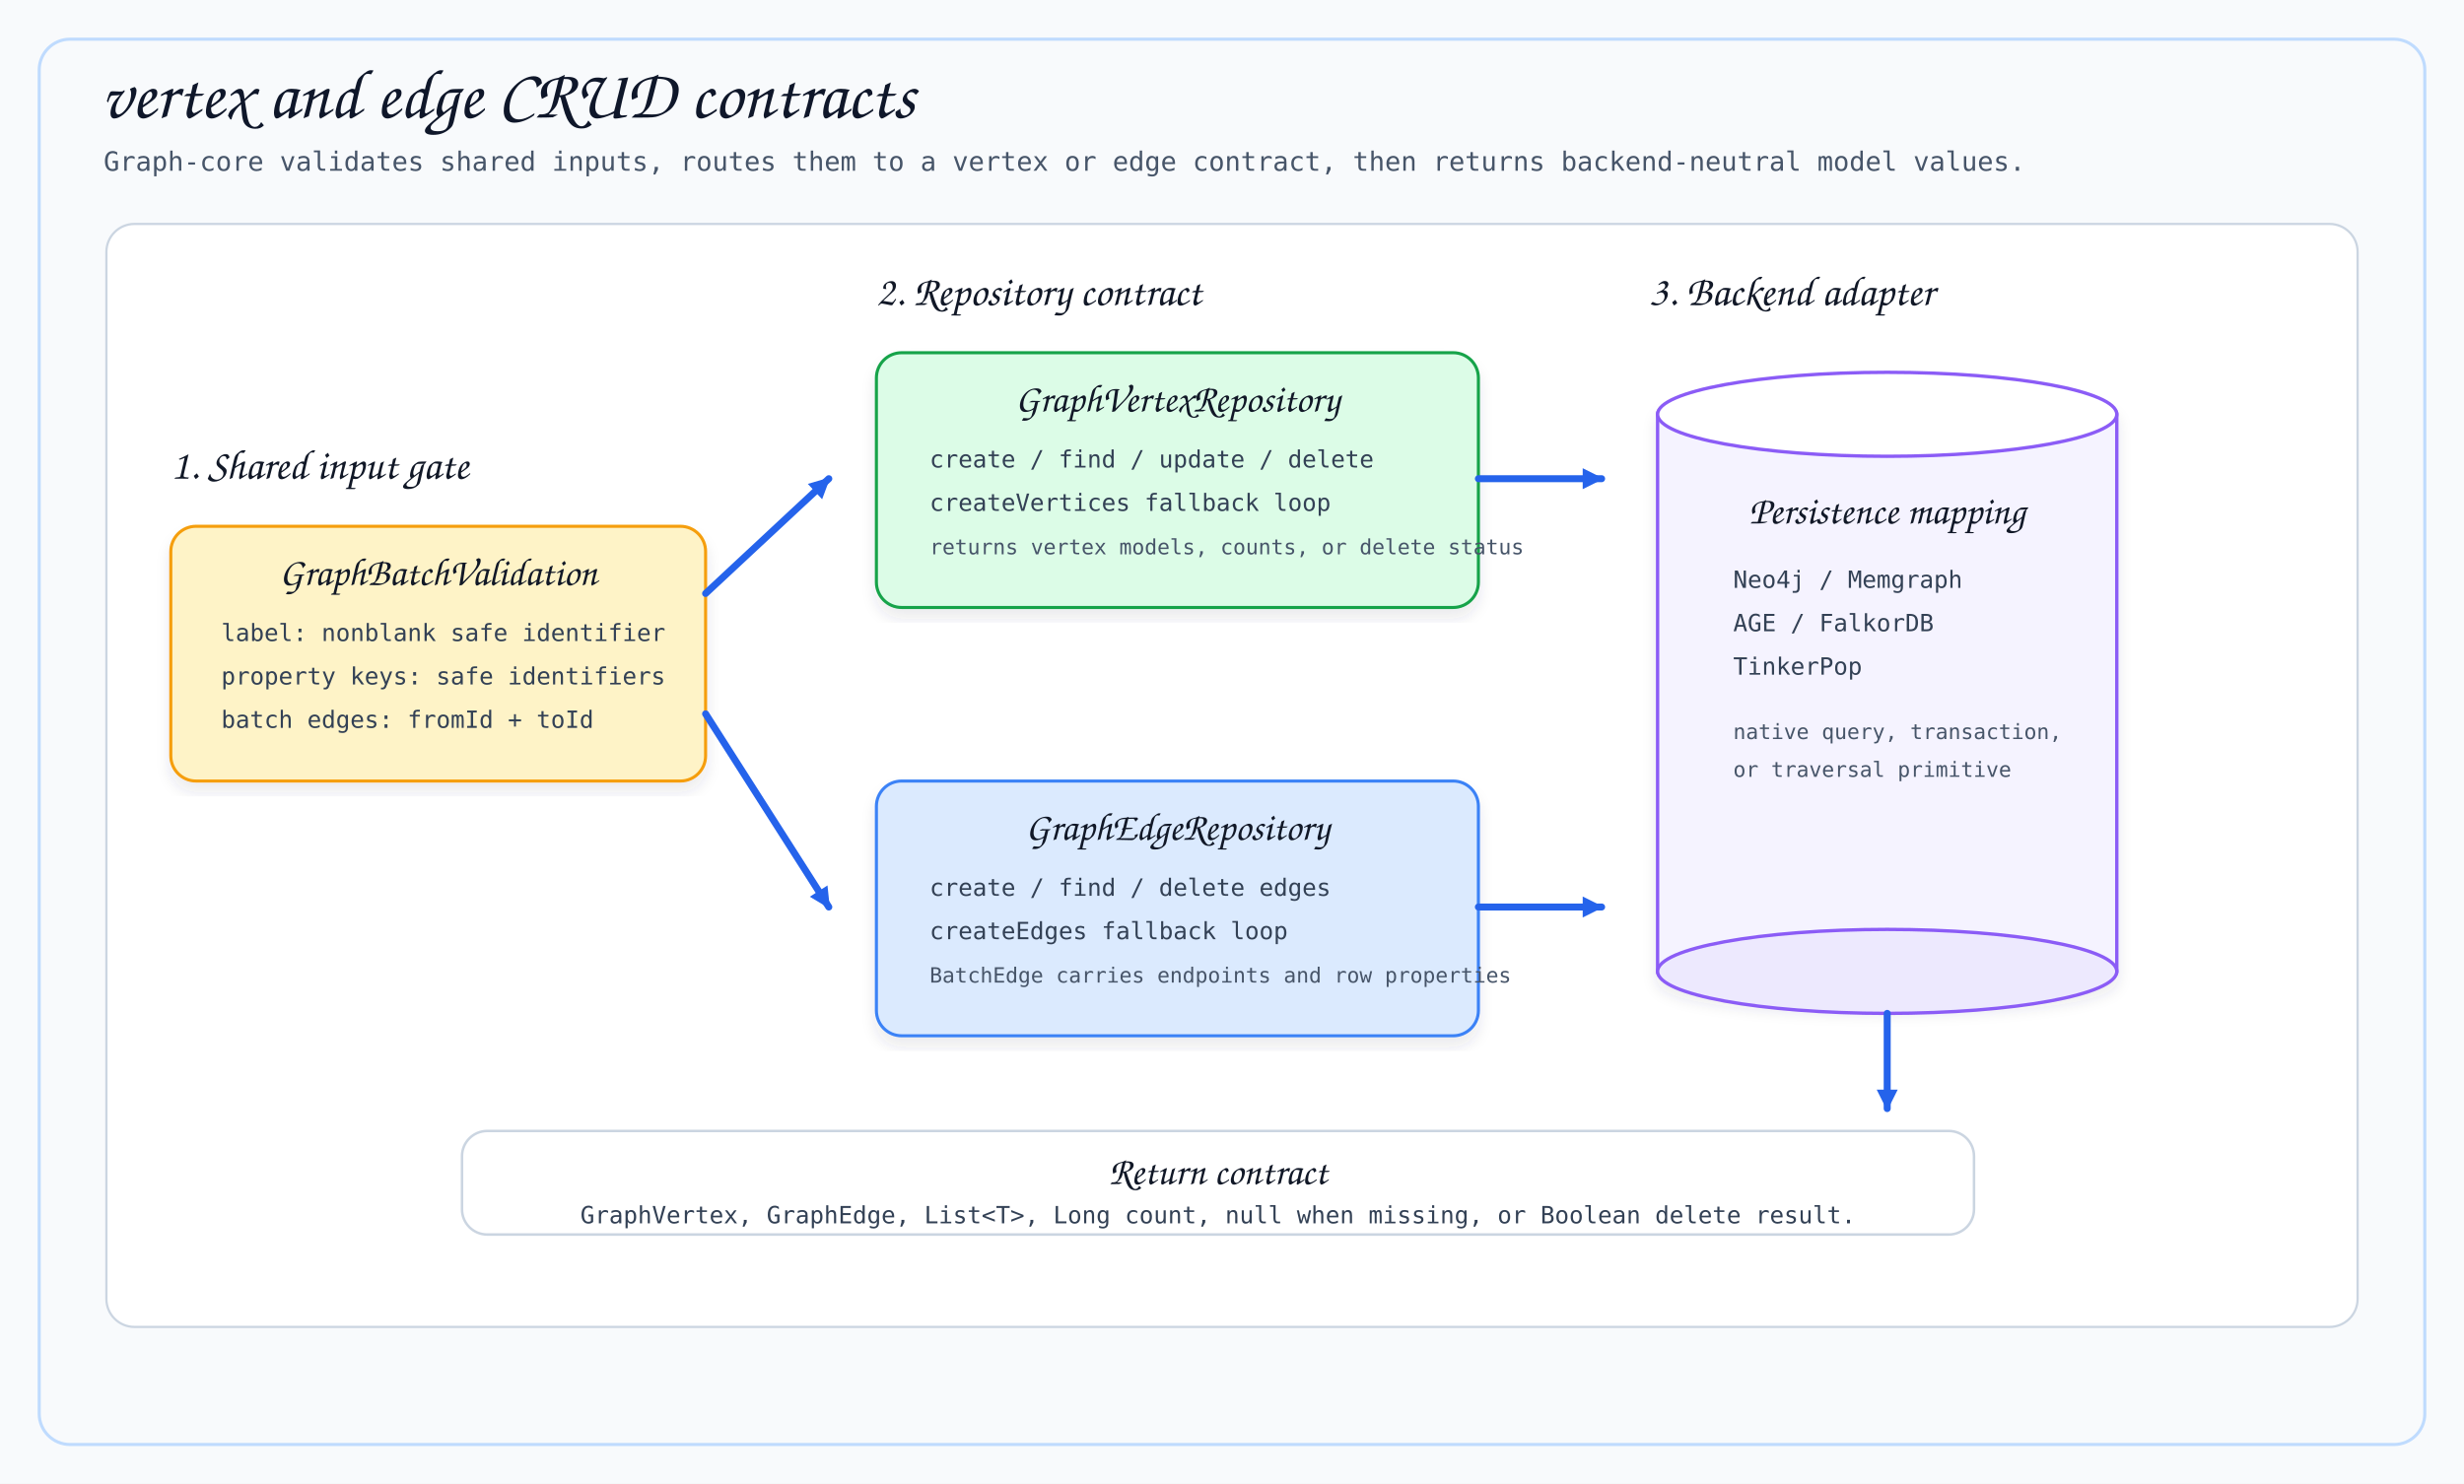
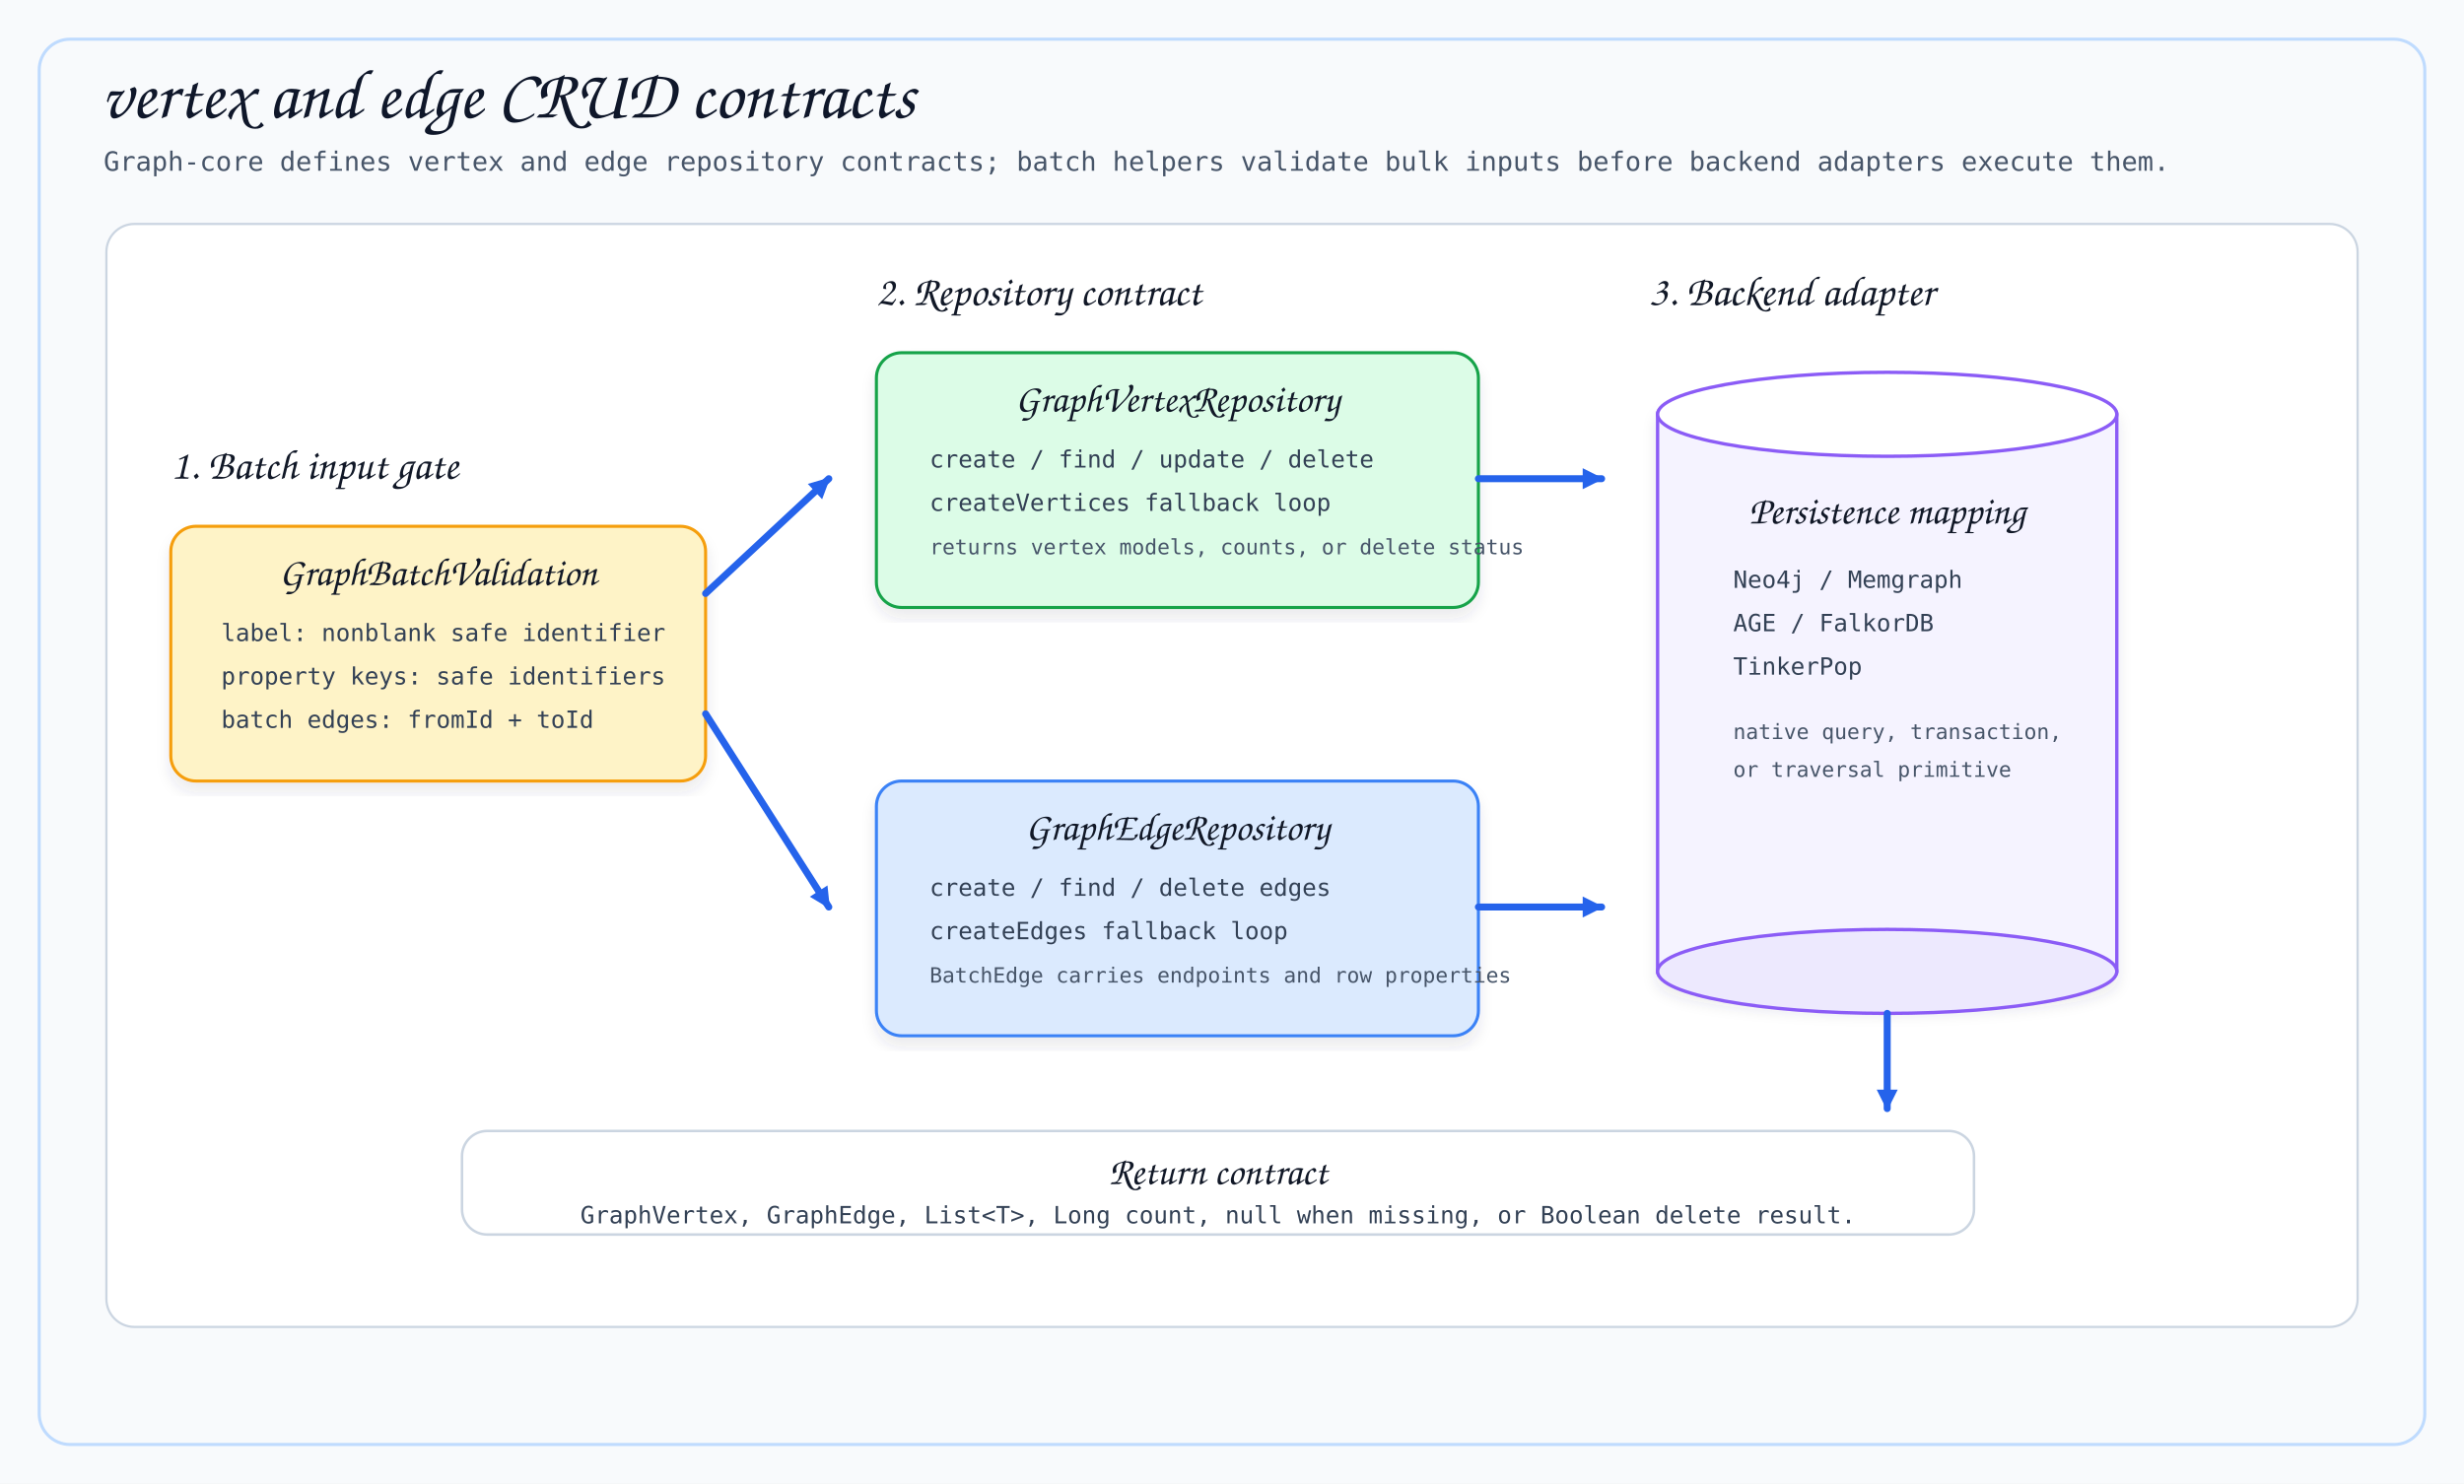
<svg xmlns="http://www.w3.org/2000/svg" width="1760" height="1060" viewBox="0 0 1760 1060">
  <defs>
    <filter id="shadow" x="-6%" y="-6%" width="112%" height="112%">
      <feDropShadow dx="0" dy="7" stdDeviation="5" flood-color="#334155" flood-opacity="0.10" />
    </filter>
    <marker id="arrow" viewBox="0 0 10 10" refX="9" refY="5" markerWidth="15.0" markerHeight="15.0" markerUnits="userSpaceOnUse" orient="auto">
      <path d="M 0 0 L 10 5 L 0 10 Z" fill="#2563EB" />
    </marker>
    <marker id="smallArrow" viewBox="0 0 10 10" refX="9" refY="5" markerWidth="7.2" markerHeight="7.2" markerUnits="userSpaceOnUse" orient="auto">
      <path d="M 0 0 L 10 5 L 0 10 Z" fill="#64748B" />
    </marker>
  </defs>
  <style>
    .title { font-family: 'Architects Daughter', cursive; font-size: 50px; fill: #0F172A; }
    .subtitle { font-family: 'Comic Mono', monospace; font-size: 19px; fill: #475569; }
    .section { font-family: 'Architects Daughter', cursive; font-size: 30px; fill: #111827; }
    .cardTitle { font-family: 'Architects Daughter', cursive; font-size: 28px; fill: #111827; }
    .body { font-family: 'Comic Mono', monospace; font-size: 17px; fill: #334155; }
    .small { font-family: 'Comic Mono', monospace; font-size: 15px; fill: #475569; }
    .panel { fill: #FFFFFF; stroke: #CBD5E1; stroke-width: 1.6; }
    .card { filter: url(#shadow); }
    .mainLine { fill: none; stroke: #2563EB; stroke-width: 5.0; stroke-linecap: round; stroke-linejoin: round; marker-end: url(#arrow); }
    .softLine { fill: none; stroke: #64748B; stroke-width: 2.1; stroke-linecap: round; stroke-linejoin: round; marker-end: url(#smallArrow); }
  </style>
  <rect x="0" y="0" width="1760" height="1060" fill="#F8FAFC" />
  <rect x="28" y="28" width="1704" height="1004" rx="22" fill="none" stroke="#BFDBFE" stroke-width="2.2" />
  <text x="72" y="84" class="title">vertex and edge CRUD contracts</text>
-   <text x="74" y="122" class="subtitle">Graph-core validates shared inputs, routes them to a vertex or edge contract, then returns backend-neutral model values.</text>
+   <text x="74" y="122" class="subtitle">Graph-core defines vertex and edge repository contracts; batch helpers validate bulk inputs before backend adapters execute them.</text>
  <rect x="76" y="160" width="1608" height="788" rx="20" class="panel" />
-   <text x="122" y="342" class="section">1. Shared input gate</text>
+   <text x="122" y="342" class="section">1. Batch input gate</text>
  <rect x="122" y="376" width="382" height="182" rx="18" fill="#FEF3C7" stroke="#F59E0B" stroke-width="2.2" class="card" />
  <text x="313" y="418" text-anchor="middle" class="cardTitle">GraphBatchValidation</text>
  <text x="158" y="458" class="body">label: nonblank safe identifier</text>
  <text x="158" y="489" class="body">property keys: safe identifiers</text>
  <text x="158" y="520" class="body">batch edges: fromId + toId</text>
  <text x="626" y="218" class="section">2. Repository contract</text>
  <rect x="626" y="252" width="430" height="182" rx="18" fill="#DCFCE7" stroke="#16A34A" stroke-width="2.2" class="card" />
  <text x="841" y="294" text-anchor="middle" class="cardTitle">GraphVertexRepository</text>
  <text x="664" y="334" class="body">create / find / update / delete</text>
  <text x="664" y="365" class="body">createVertices fallback loop</text>
  <text x="664" y="396" class="small">returns vertex models, counts, or delete status</text>
  <rect x="626" y="558" width="430" height="182" rx="18" fill="#DBEAFE" stroke="#3B82F6" stroke-width="2.2" class="card" />
  <text x="841" y="600" text-anchor="middle" class="cardTitle">GraphEdgeRepository</text>
  <text x="664" y="640" class="body">create / find / delete edges</text>
  <text x="664" y="671" class="body">createEdges fallback loop</text>
  <text x="664" y="702" class="small">BatchEdge carries endpoints and row properties</text>
  <path d="M 504 424 L 592 342" class="mainLine" />
  <path d="M 504 510 L 592 648" class="mainLine" />
  <path d="M 1056 342 L 1144 342" class="mainLine" />
  <path d="M 1056 648 L 1144 648" class="mainLine" />
  <text x="1178" y="218" class="section">3. Backend adapter</text>
  <path d="M 1184 296            C 1184 266, 1512 266, 1512 296            L 1512 694            C 1512 724, 1184 724, 1184 694            Z" fill="#F5F3FF" stroke="#8B5CF6" stroke-width="2.4" filter="url(#shadow)" />
  <ellipse cx="1348" cy="296" rx="164" ry="30" fill="#FFFFFF" stroke="#8B5CF6" stroke-width="2.4" />
  <ellipse cx="1348" cy="694" rx="164" ry="30" fill="#EDE9FE" stroke="#8B5CF6" stroke-width="2.4" />
  <text x="1348" y="374" text-anchor="middle" class="cardTitle">Persistence mapping</text>
  <text x="1238" y="420" class="body">Neo4j / Memgraph</text>
  <text x="1238" y="451" class="body">AGE / FalkorDB</text>
  <text x="1238" y="482" class="body">TinkerPop</text>
  <text x="1238" y="528" class="small">native query, transaction,</text>
  <text x="1238" y="555" class="small">or traversal primitive</text>
  <path d="M 1348 724 L 1348 792" class="mainLine" />
  <rect x="330" y="808" width="1080" height="74" rx="18" fill="#FFFFFF" stroke="#CBD5E1" stroke-width="1.8" />
  <text x="870" y="846" text-anchor="middle" class="cardTitle">Return contract</text>
  <text x="870" y="874" text-anchor="middle" class="body">GraphVertex, GraphEdge, List&lt;T&gt;, Long count, null when missing, or Boolean delete result.</text>
</svg>
